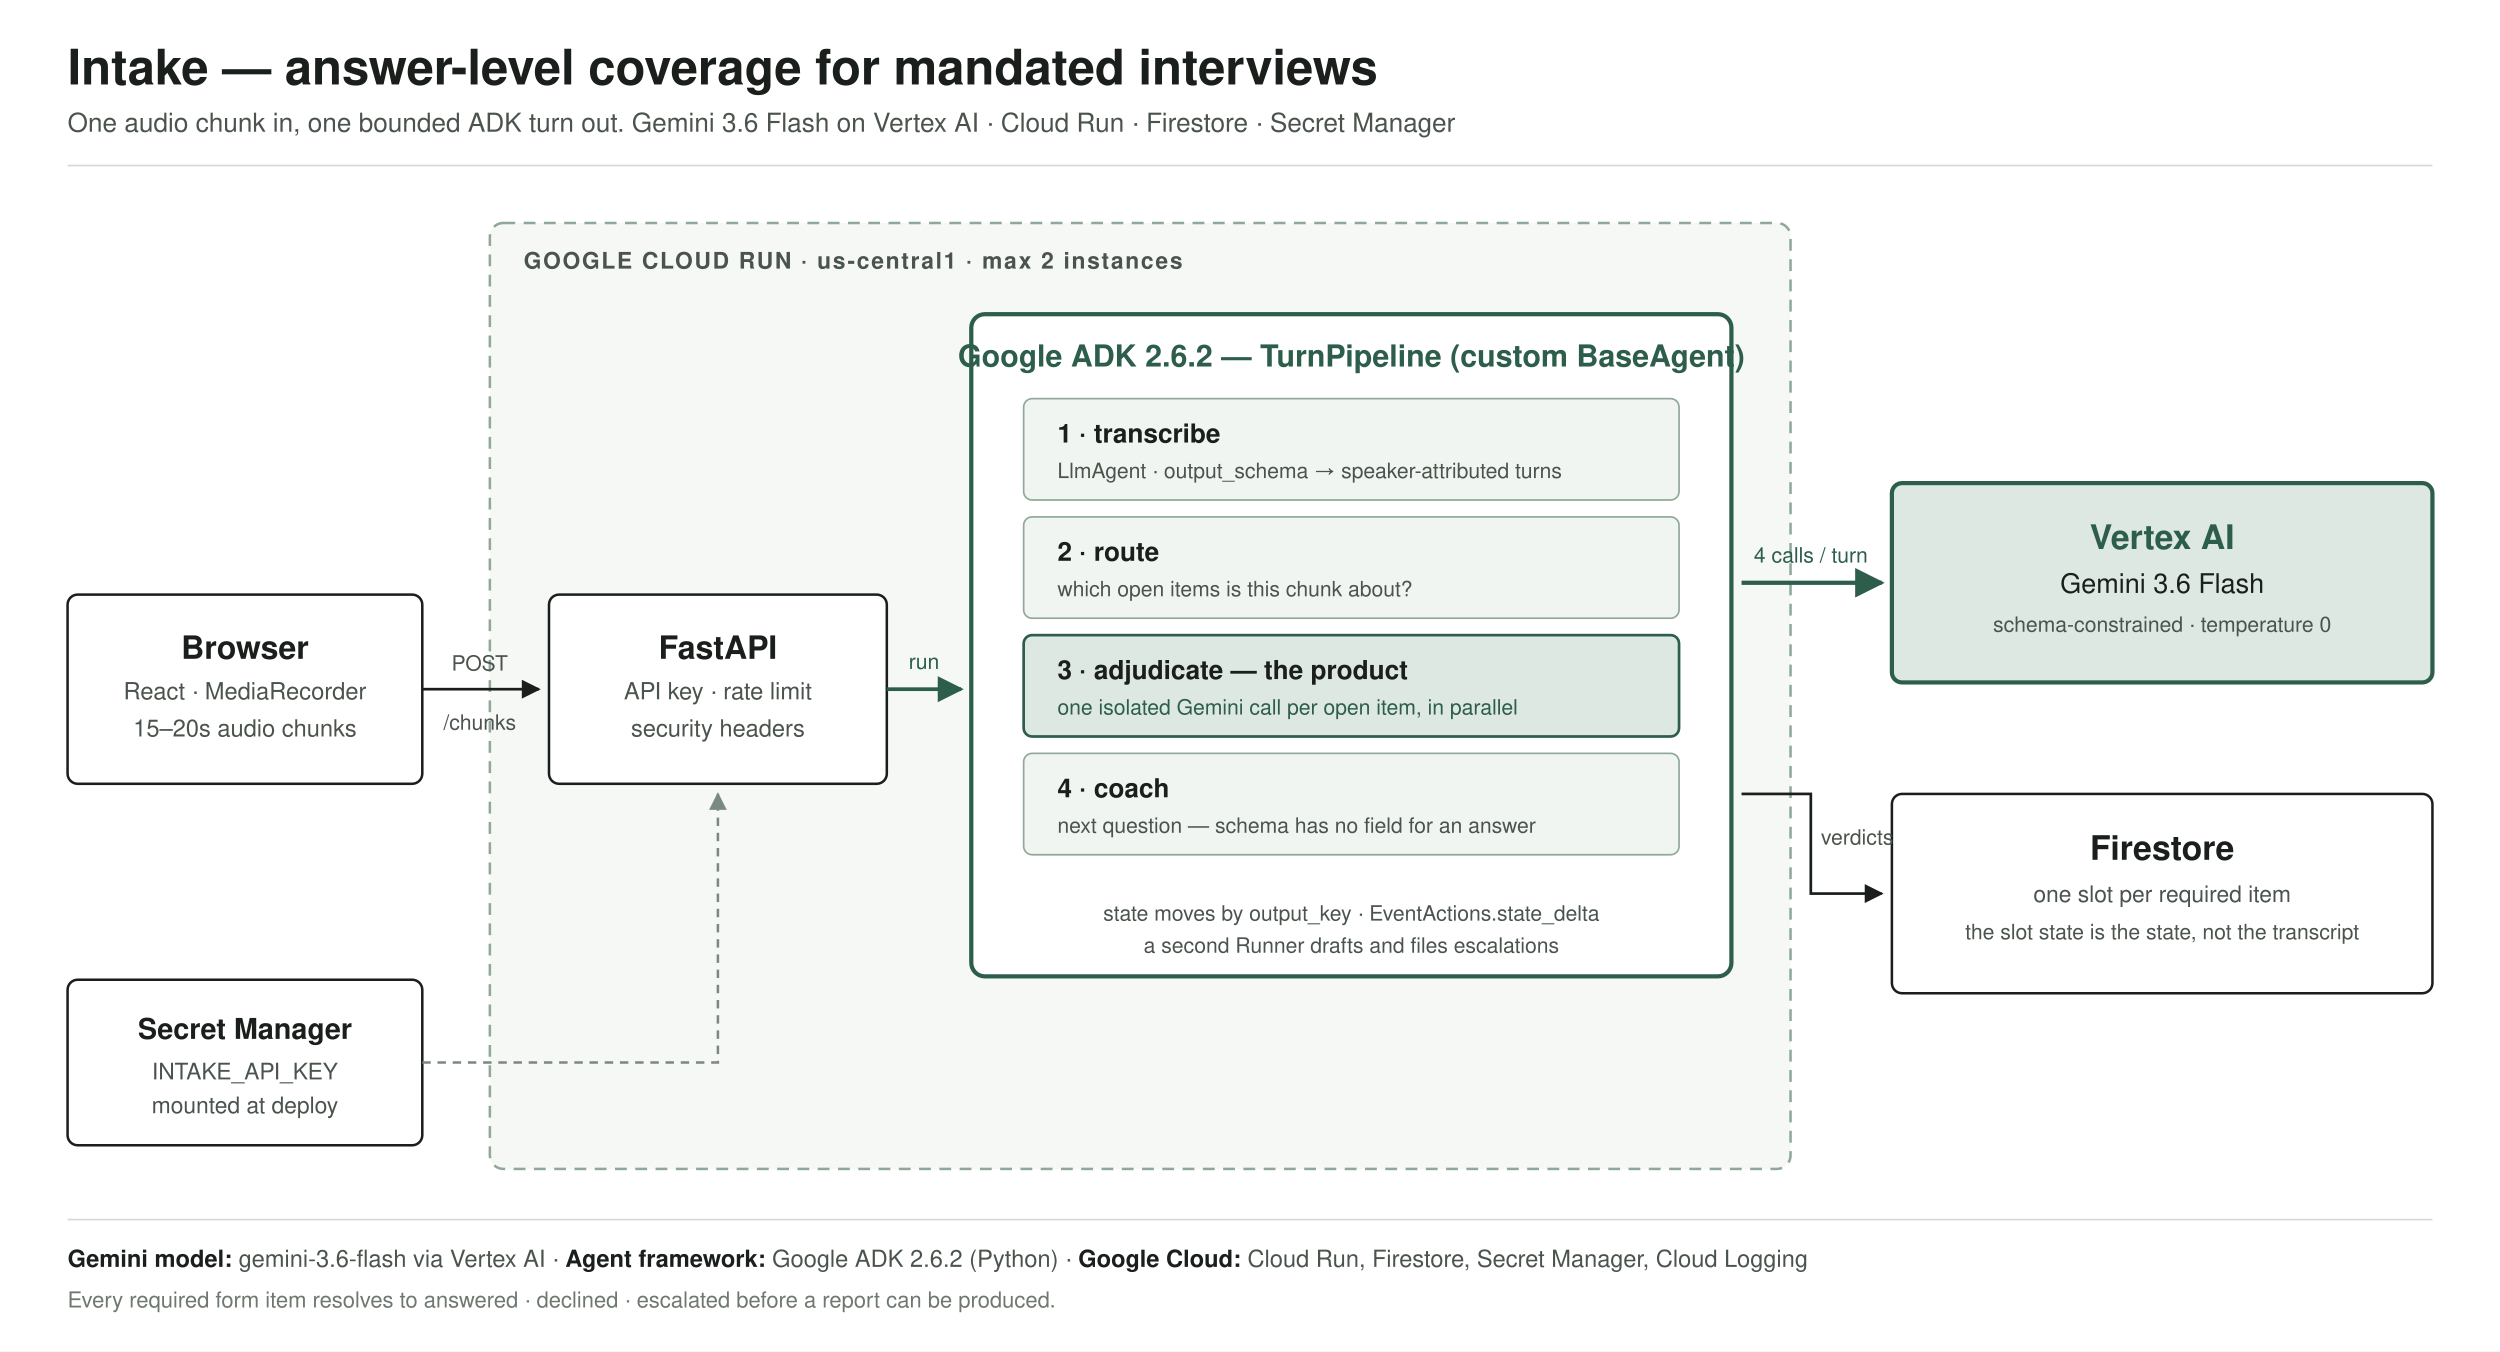
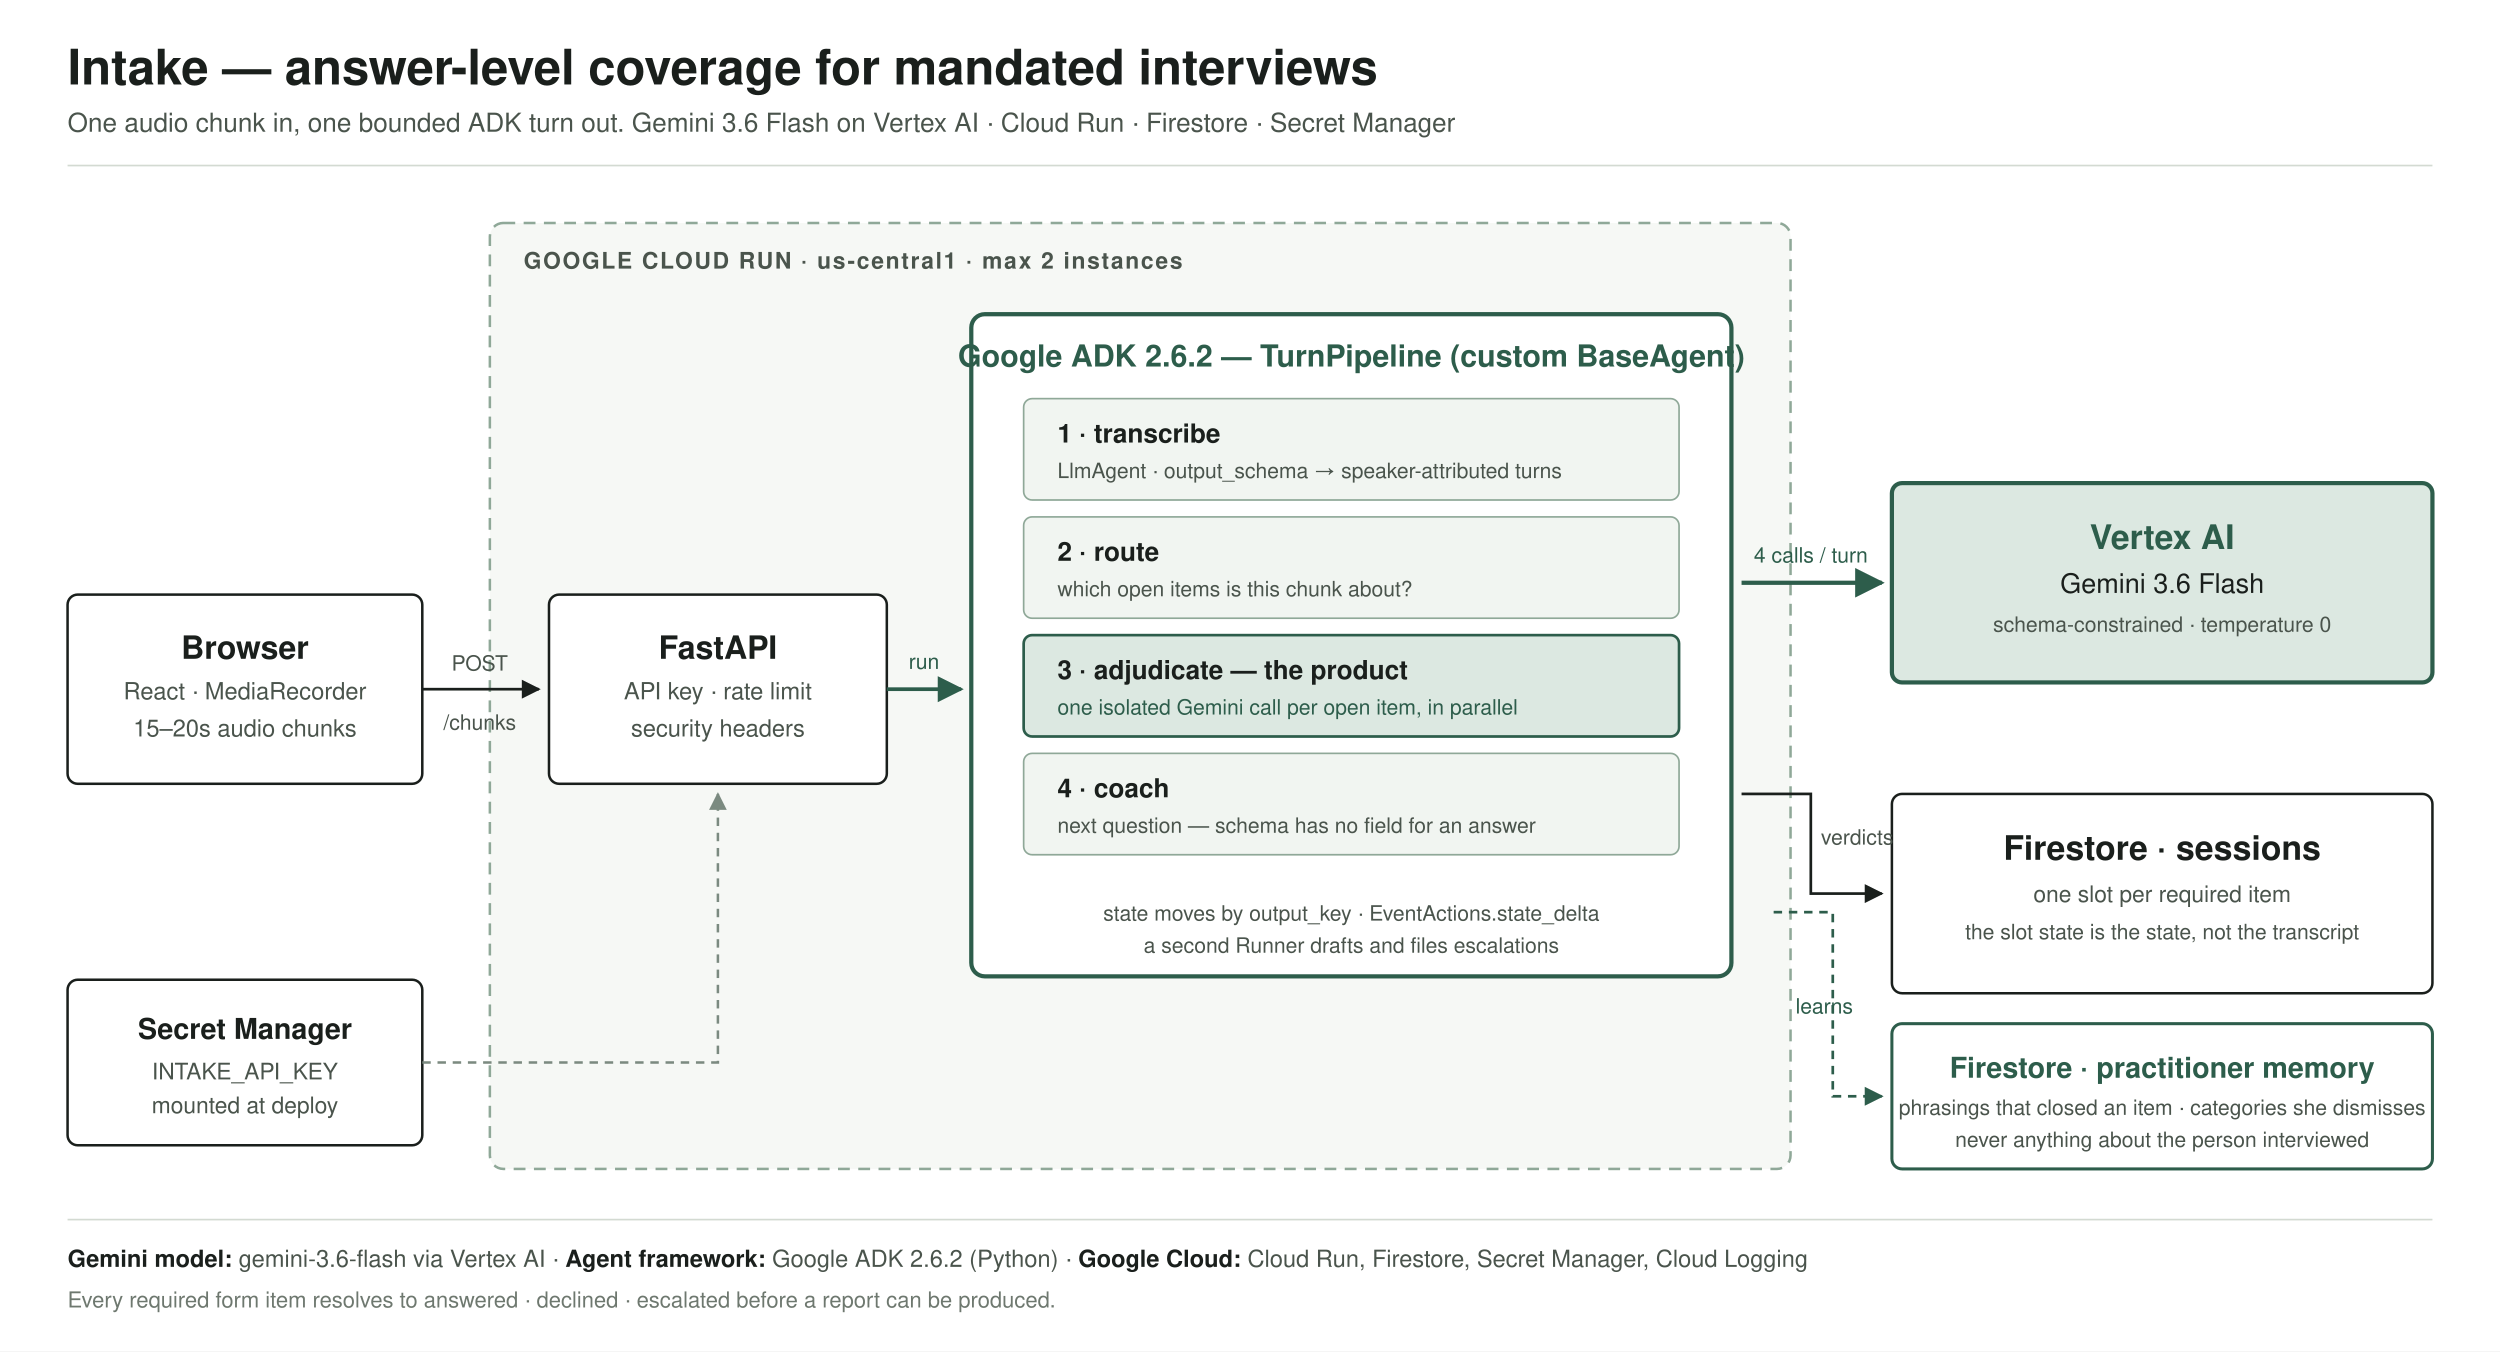
<svg xmlns="http://www.w3.org/2000/svg" viewBox="0 0 1480 800" width="1480" height="800" font-family="Helvetica Neue,Helvetica,Arial,sans-serif">
  <defs>
    <marker id="a" viewBox="0 0 10 10" refX="9" refY="5" markerWidth="7" markerHeight="7" orient="auto-start-reverse">
      <path d="M0,0 L10,5 L0,10 z" fill="#1A1F1C" />
    </marker>
    <marker id="ag" viewBox="0 0 10 10" refX="9" refY="5" markerWidth="7" markerHeight="7" orient="auto-start-reverse">
      <path d="M0,0 L10,5 L0,10 z" fill="#2D5D4B" />
    </marker>
    <marker id="ad" viewBox="0 0 10 10" refX="9" refY="5" markerWidth="7" markerHeight="7" orient="auto-start-reverse">
      <path d="M0,0 L10,5 L0,10 z" fill="#7B8A80" />
    </marker>
  </defs>
  <rect width="1480" height="800" fill="#FFFFFF" />
  <text x="40" y="50" font-size="29" font-weight="600" fill="#1A1F1C">Intake — answer-level coverage for mandated interviews</text>
  <text x="40" y="78" font-size="15.5" fill="#4A544C">One audio chunk in, one bounded ADK turn out. Gemini 3.6 Flash on Vertex AI · Cloud Run · Firestore · Secret Manager</text>
  <line x1="40" y1="98" x2="1440" y2="98" stroke="#D3DAD2" />
  <rect x="290" y="132" width="770" height="560" rx="8" fill="#F6F8F5" stroke="#8FA898" stroke-width="1.5" stroke-dasharray="7 5" />
  <text x="310" y="159" font-size="13.5" font-weight="600" fill="#4A544C" letter-spacing="1">GOOGLE CLOUD RUN · us-central1 · max 2 instances</text>
  <rect x="40" y="352" width="210" height="112" rx="6" fill="#FFFFFF" stroke="#1A1F1C" stroke-width="1.5" />
  <text x="145" y="390" font-size="19" font-weight="600" text-anchor="middle" fill="#1A1F1C">Browser</text>
  <text x="145" y="414" font-size="14" text-anchor="middle" fill="#4A544C">React · MediaRecorder</text>
  <text x="145" y="436" font-size="14" text-anchor="middle" fill="#4A544C">15–20s audio chunks</text>
  <rect x="40" y="580" width="210" height="98" rx="6" fill="#FFFFFF" stroke="#1A1F1C" stroke-width="1.5" />
  <text x="145" y="615" font-size="17" font-weight="600" text-anchor="middle" fill="#1A1F1C">Secret Manager</text>
  <text x="145" y="639" font-size="13.5" text-anchor="middle" fill="#4A544C">INTAKE_API_KEY</text>
  <text x="145" y="659" font-size="13.5" text-anchor="middle" fill="#4A544C">mounted at deploy</text>
  <rect x="325" y="352" width="200" height="112" rx="6" fill="#FFFFFF" stroke="#1A1F1C" stroke-width="1.5" />
  <text x="425" y="390" font-size="19" font-weight="600" text-anchor="middle" fill="#1A1F1C">FastAPI</text>
  <text x="425" y="414" font-size="14" text-anchor="middle" fill="#4A544C">API key · rate limit</text>
  <text x="425" y="436" font-size="14" text-anchor="middle" fill="#4A544C">security headers</text>
  <rect x="575" y="186" width="450" height="392" rx="8" fill="#FFFFFF" stroke="#2D5D4B" stroke-width="2.5" />
  <text x="800" y="217" font-size="18" font-weight="600" text-anchor="middle" fill="#2D5D4B">Google ADK 2.6.2 — TurnPipeline (custom BaseAgent)</text>
  <rect x="606" y="236" width="388" height="60" rx="5" fill="#F1F5F1" stroke="#8FA898" />
  <text x="626" y="262" font-size="15.5" font-weight="600" fill="#1A1F1C">1 · transcribe</text>
  <text x="626" y="283" font-size="12.5" fill="#4A544C">LlmAgent · output_schema → speaker-attributed turns</text>
  <rect x="606" y="306" width="388" height="60" rx="5" fill="#F1F5F1" stroke="#8FA898" />
  <text x="626" y="332" font-size="15.5" font-weight="600" fill="#1A1F1C">2 · route</text>
  <text x="626" y="353" font-size="12.5" fill="#4A544C">which open items is this chunk about?</text>
  <rect x="606" y="376" width="388" height="60" rx="5" fill="#DCE8E1" stroke="#2D5D4B" stroke-width="1.6" />
  <text x="626" y="402" font-size="15.5" font-weight="600" fill="#1A1F1C">3 · adjudicate — the product</text>
  <text x="626" y="423" font-size="12.5" fill="#2D5D4B">one isolated Gemini call per open item, in parallel</text>
  <rect x="606" y="446" width="388" height="60" rx="5" fill="#F1F5F1" stroke="#8FA898" />
  <text x="626" y="472" font-size="15.5" font-weight="600" fill="#1A1F1C">4 · coach</text>
  <text x="626" y="493" font-size="12.5" fill="#4A544C">next question — schema has no field for an answer</text>
  <text x="800" y="545" font-size="12.5" text-anchor="middle" fill="#4A544C">state moves by output_key · EventActions.state_delta</text>
  <text x="800" y="564" font-size="12.5" text-anchor="middle" fill="#4A544C">a second Runner drafts and files escalations</text>
  <rect x="1120" y="286" width="320" height="118" rx="6" fill="#DCE8E1" stroke="#2D5D4B" stroke-width="2.5" />
  <text x="1280" y="325" font-size="20" font-weight="600" text-anchor="middle" fill="#2D5D4B">Vertex AI</text>
  <text x="1280" y="351" font-size="16" text-anchor="middle" fill="#1A1F1C">Gemini 3.6 Flash</text>
  <text x="1280" y="374" font-size="12.5" text-anchor="middle" fill="#4A544C">schema-constrained · temperature 0</text>
  <rect x="1120" y="470" width="320" height="118" rx="6" fill="#FFFFFF" stroke="#1A1F1C" stroke-width="1.5" />
-   <text x="1280" y="509" font-size="20" font-weight="600" text-anchor="middle" fill="#1A1F1C">Firestore</text>
+   <text x="1280" y="509" font-size="20" font-weight="600" text-anchor="middle" fill="#1A1F1C">Firestore · sessions</text>
  <text x="1280" y="534" font-size="13.5" text-anchor="middle" fill="#4A544C">one slot per required item</text>
  <text x="1280" y="556" font-size="12.5" text-anchor="middle" fill="#4A544C">the slot state is the state, not the transcript</text>
  <line x1="250" y1="408" x2="319" y2="408" stroke="#1A1F1C" stroke-width="1.6" marker-end="url(#a)" />
  <text x="284" y="397" font-size="12.5" text-anchor="middle" fill="#4A544C">POST</text>
  <text x="284" y="432" font-size="12.5" text-anchor="middle" fill="#4A544C">/chunks</text>
  <path d="M250,629 L425,629 L425,470" fill="none" stroke="#7B8A80" stroke-width="1.5" stroke-dasharray="5 4" marker-end="url(#ad)" />
  <line x1="525" y1="408" x2="569" y2="408" stroke="#2D5D4B" stroke-width="2.2" marker-end="url(#ag)" />
  <text x="547" y="396" font-size="12.5" text-anchor="middle" fill="#2D5D4B">run</text>
  <line x1="1031" y1="345" x2="1114" y2="345" stroke="#2D5D4B" stroke-width="2.5" marker-end="url(#ag)" />
  <text x="1072" y="333" font-size="12.5" text-anchor="middle" fill="#2D5D4B">4 calls / turn</text>
  <path d="M1031,470 L1072,470 L1072,529 L1114,529" fill="none" stroke="#1A1F1C" stroke-width="1.6" marker-end="url(#a)" />
  <text x="1078" y="500" font-size="12.5" text-anchor="start" fill="#4A544C">verdicts</text>
+   <rect x="1120" y="606" width="320" height="86" rx="6" fill="#FFFFFF" stroke="#2D5D4B" stroke-width="1.8" />
+   <text x="1280" y="638" font-size="17" font-weight="600" text-anchor="middle" fill="#2D5D4B">Firestore · practitioner memory</text>
+   <text x="1280" y="660" font-size="12.5" text-anchor="middle" fill="#4A544C">phrasings that closed an item · categories she dismisses</text>
+   <text x="1280" y="679" font-size="12.5" text-anchor="middle" fill="#4A544C">never anything about the person interviewed</text>
+   <path d="M1050,540 L1085,540 L1085,649 L1114,649" fill="none" stroke="#2D5D4B" stroke-width="1.6" stroke-dasharray="5 4" marker-end="url(#ag)" />
+   <text x="1063" y="600" font-size="12.5" text-anchor="start" fill="#2D5D4B">learns</text>
  <line x1="40" y1="722" x2="1440" y2="722" stroke="#D3DAD2" />
  <text x="40" y="750" font-size="14" fill="#4A544C">
    <tspan font-weight="600" fill="#1A1F1C">Gemini model:</tspan> gemini-3.6-flash via Vertex AI   ·   <tspan font-weight="600" fill="#1A1F1C">Agent framework:</tspan> Google ADK 2.6.2 (Python)   ·   <tspan font-weight="600" fill="#1A1F1C">Google Cloud:</tspan> Cloud Run, Firestore, Secret Manager, Cloud Logging</text>
  <text x="40" y="774" font-size="13" fill="#6E786F">Every required form item resolves to answered · declined · escalated before a report can be produced.</text>
</svg>
